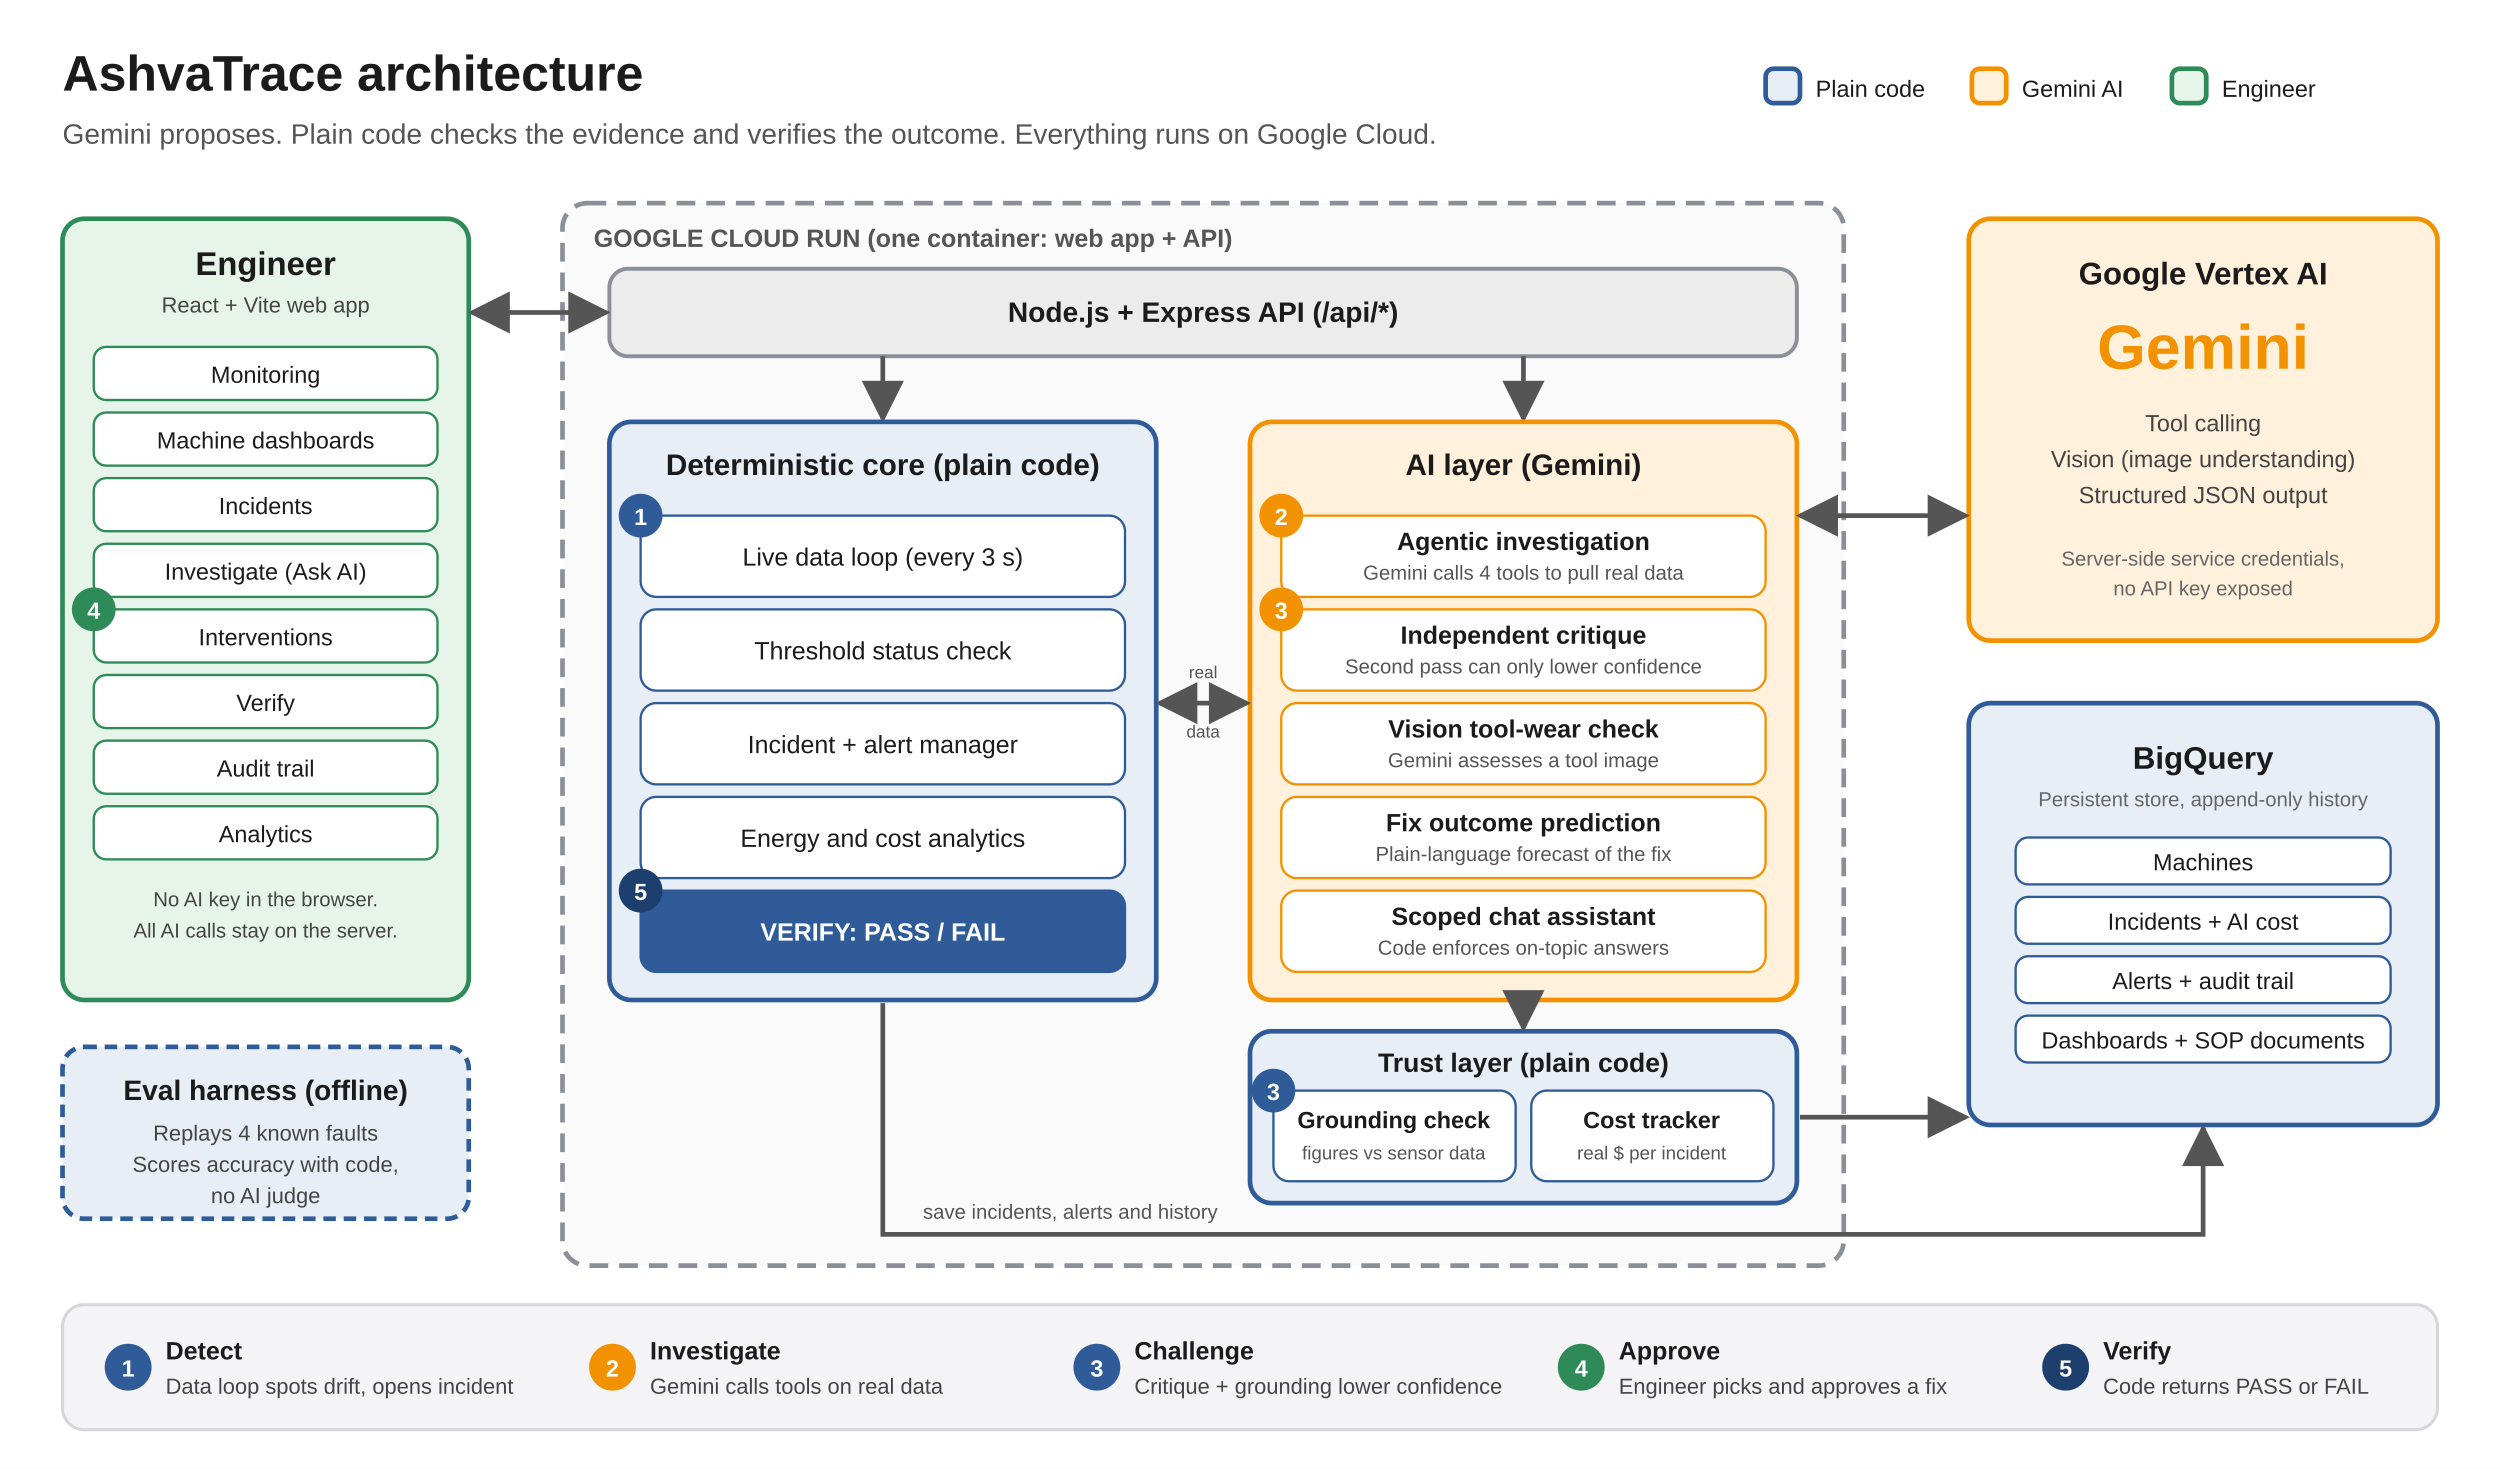
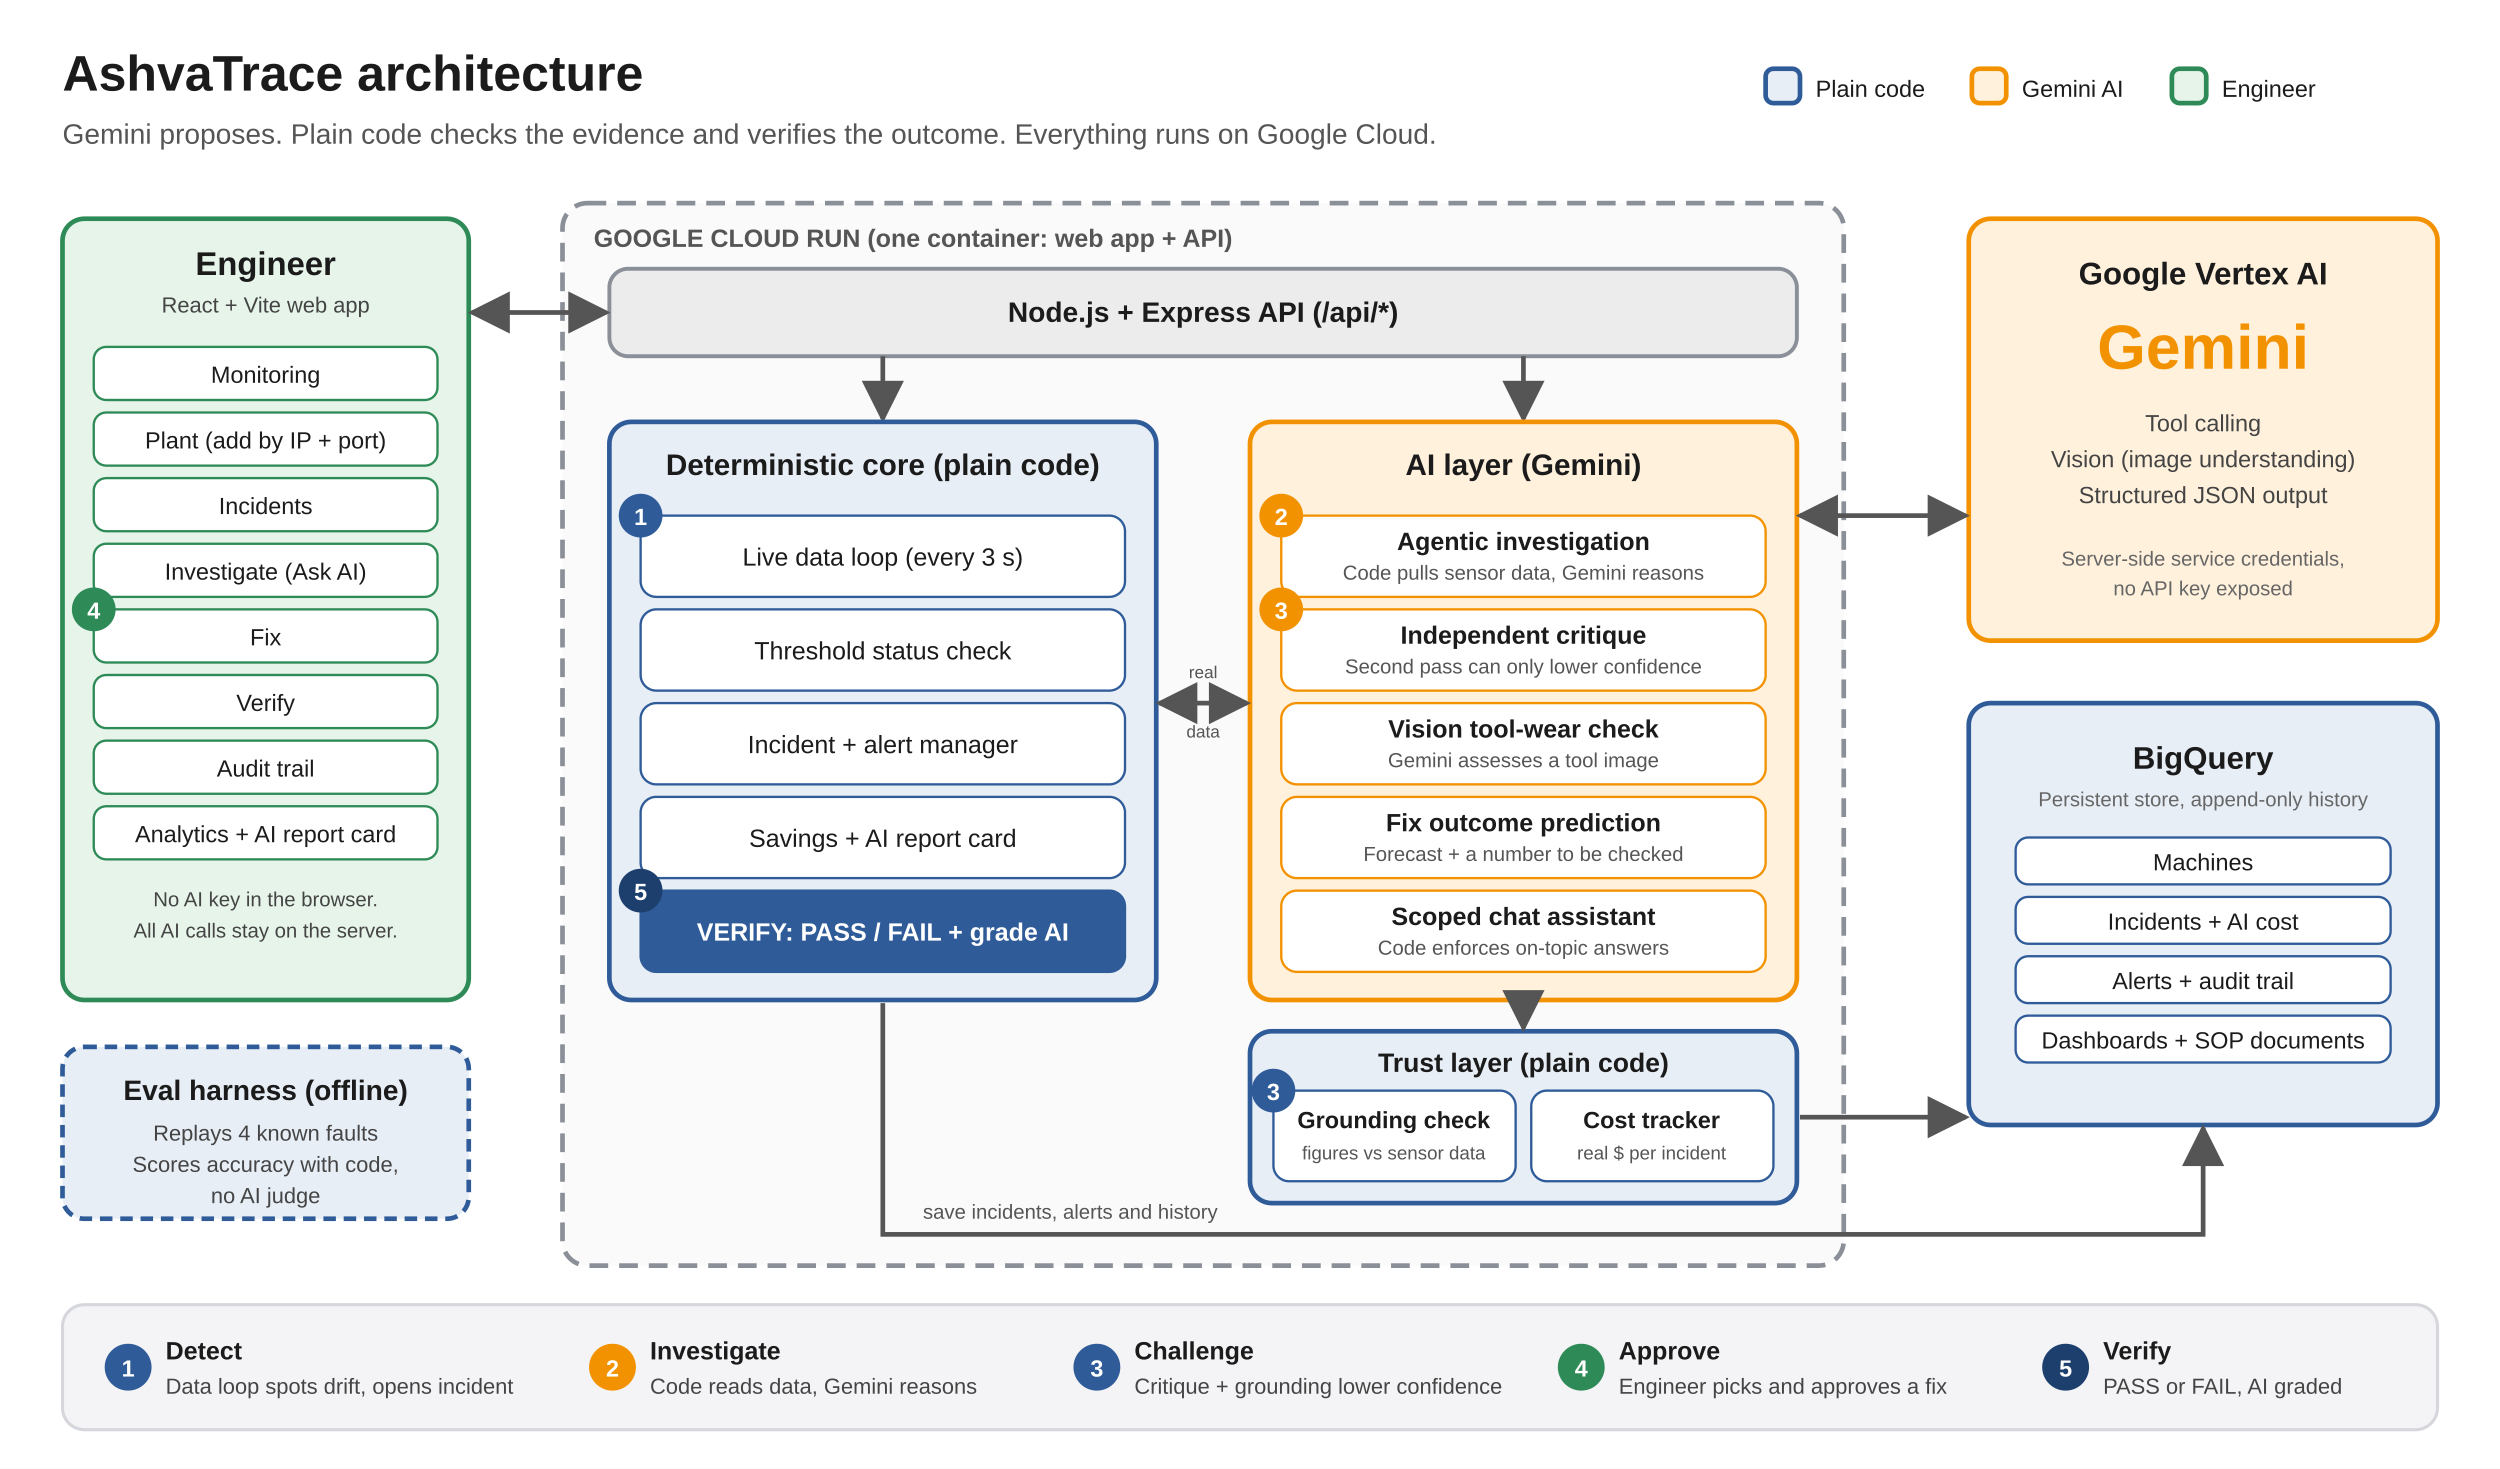
<svg xmlns="http://www.w3.org/2000/svg" width="1600" height="940" viewBox="0 0 1600 940" font-family="'Segoe UI', Arial, sans-serif">
  <defs>
    <marker id="arr" viewBox="0 0 10 10" refX="9" refY="5" markerWidth="9" markerHeight="9" orient="auto-start-reverse">
      <path d="M0,0 L10,5 L0,10 z" fill="#555" />
    </marker>
  </defs>
  <rect width="1600" height="940" fill="#FFFFFF" />
  <text x="40" y="58" font-size="32" font-weight="700" fill="#1b1b1b">AshvaTrace architecture</text>
  <text x="40" y="92" font-size="18" fill="#555">Gemini proposes. Plain code checks the evidence and verifies the outcome. Everything runs on Google Cloud.</text>
  <rect x="40" y="140" width="260" height="500" rx="14" fill="#E6F4EA" stroke="#2E8B57" stroke-width="3" />
  <text x="170" y="176" font-size="21" font-weight="700" fill="#1b1b1b" text-anchor="middle">Engineer</text>
  <text x="170" y="200" font-size="14" fill="#444" text-anchor="middle">React + Vite web app</text>
  <g font-size="15" fill="#1b1b1b" text-anchor="middle">
    <rect x="60" y="222" width="220" height="34" rx="8" fill="#fff" stroke="#2E8B57" stroke-width="1.5" />
    <text x="170" y="245">Monitoring</text>
    <rect x="60" y="264" width="220" height="34" rx="8" fill="#fff" stroke="#2E8B57" stroke-width="1.5" />
-     <text x="170" y="287">Machine dashboards</text>
+     <text x="170" y="287">Plant (add by IP + port)</text>
    <rect x="60" y="306" width="220" height="34" rx="8" fill="#fff" stroke="#2E8B57" stroke-width="1.5" />
    <text x="170" y="329">Incidents</text>
    <rect x="60" y="348" width="220" height="34" rx="8" fill="#fff" stroke="#2E8B57" stroke-width="1.5" />
    <text x="170" y="371">Investigate (Ask AI)</text>
    <rect x="60" y="390" width="220" height="34" rx="8" fill="#fff" stroke="#2E8B57" stroke-width="1.5" />
-     <text x="170" y="413">Interventions</text>
+     <text x="170" y="413">Fix</text>
    <rect x="60" y="432" width="220" height="34" rx="8" fill="#fff" stroke="#2E8B57" stroke-width="1.5" />
    <text x="170" y="455">Verify</text>
    <rect x="60" y="474" width="220" height="34" rx="8" fill="#fff" stroke="#2E8B57" stroke-width="1.5" />
    <text x="170" y="497">Audit trail</text>
    <rect x="60" y="516" width="220" height="34" rx="8" fill="#fff" stroke="#2E8B57" stroke-width="1.5" />
-     <text x="170" y="539">Analytics</text>
+     <text x="170" y="539">Analytics + AI report card</text>
  </g>
  <text x="170" y="580" font-size="13" fill="#444" text-anchor="middle">No AI key in the browser.</text>
  <text x="170" y="600" font-size="13" fill="#444" text-anchor="middle">All AI calls stay on the server.</text>
  <circle cx="60" cy="390" r="14" fill="#2E8B57" />
  <text x="60" y="396" font-size="15" font-weight="700" fill="#fff" text-anchor="middle">4</text>
  <rect x="40" y="670" width="260" height="110" rx="14" fill="#E8EEF6" stroke="#2F5C99" stroke-width="3" stroke-dasharray="8 5" />
  <text x="170" y="704" font-size="18" font-weight="700" fill="#1b1b1b" text-anchor="middle">Eval harness (offline)</text>
  <text x="170" y="730" font-size="14" fill="#444" text-anchor="middle">Replays 4 known faults</text>
  <text x="170" y="750" font-size="14" fill="#444" text-anchor="middle">Scores accuracy with code,</text>
  <text x="170" y="770" font-size="14" fill="#444" text-anchor="middle">no AI judge</text>
  <rect x="360" y="130" width="820" height="680" rx="16" fill="#FAFAFA" stroke="#8A8F98" stroke-width="3" stroke-dasharray="12 7" />
  <text x="380" y="158" font-size="16" font-weight="700" fill="#555">GOOGLE CLOUD RUN  (one container: web app + API)</text>
  <rect x="390" y="172" width="760" height="56" rx="12" fill="#ECECEC" stroke="#8A8F98" stroke-width="2.5" />
  <path d="M302,200 H388" stroke="#555" stroke-width="3" fill="none" marker-start="url(#arr)" marker-end="url(#arr)" />
  <text x="770" y="206" font-size="18" font-weight="700" fill="#1b1b1b" text-anchor="middle">Node.js + Express API   (/api/*)</text>
  <path d="M565,228 V268" stroke="#555" stroke-width="3" fill="none" marker-end="url(#arr)" />
  <path d="M975,228 V268" stroke="#555" stroke-width="3" fill="none" marker-end="url(#arr)" />
  <rect x="390" y="270" width="350" height="370" rx="14" fill="#E8EEF6" stroke="#2F5C99" stroke-width="3" />
  <text x="565" y="304" font-size="19" font-weight="700" fill="#1b1b1b" text-anchor="middle">Deterministic core (plain code)</text>
  <g font-size="16" fill="#1b1b1b" text-anchor="middle">
    <rect x="410" y="330" width="310" height="52" rx="10" fill="#fff" stroke="#2F5C99" stroke-width="1.5" />
    <text x="565" y="362">Live data loop (every 3 s)</text>
    <rect x="410" y="390" width="310" height="52" rx="10" fill="#fff" stroke="#2F5C99" stroke-width="1.5" />
    <text x="565" y="422">Threshold status check</text>
    <rect x="410" y="450" width="310" height="52" rx="10" fill="#fff" stroke="#2F5C99" stroke-width="1.5" />
    <text x="565" y="482">Incident + alert manager</text>
    <rect x="410" y="510" width="310" height="52" rx="10" fill="#fff" stroke="#2F5C99" stroke-width="1.5" />
-     <text x="565" y="542">Energy and cost analytics</text>
+     <text x="565" y="542">Savings + AI report card</text>
    <rect x="410" y="570" width="310" height="52" rx="10" fill="#2F5C99" stroke="#2F5C99" stroke-width="1.5" />
-     <text x="565" y="602" font-weight="700" fill="#fff">VERIFY: PASS / FAIL</text>
+     <text x="565" y="602" font-weight="700" fill="#fff">VERIFY: PASS / FAIL + grade AI</text>
  </g>
  <circle cx="410" cy="330" r="14" fill="#2F5C99" />
  <text x="410" y="336" font-size="15" font-weight="700" fill="#fff" text-anchor="middle">1</text>
  <circle cx="410" cy="570" r="14" fill="#1d3f6e" />
  <text x="410" y="576" font-size="15" font-weight="700" fill="#fff" text-anchor="middle">5</text>
  <rect x="800" y="270" width="350" height="370" rx="14" fill="#FFF1DC" stroke="#F39200" stroke-width="3" />
  <text x="975" y="304" font-size="19" font-weight="700" fill="#1b1b1b" text-anchor="middle">AI layer (Gemini)</text>
  <g text-anchor="middle" fill="#1b1b1b">
    <rect x="820" y="330" width="310" height="52" rx="10" fill="#fff" stroke="#F39200" stroke-width="1.5" />
    <text x="975" y="352" font-size="16" font-weight="700">Agentic investigation</text>
-     <text x="975" y="371" font-size="13" fill="#555">Gemini calls 4 tools to pull real data</text>
+     <text x="975" y="371" font-size="13" fill="#555">Code pulls sensor data, Gemini reasons</text>
    <rect x="820" y="390" width="310" height="52" rx="10" fill="#fff" stroke="#F39200" stroke-width="1.5" />
    <text x="975" y="412" font-size="16" font-weight="700">Independent critique</text>
    <text x="975" y="431" font-size="13" fill="#555">Second pass can only lower confidence</text>
    <rect x="820" y="450" width="310" height="52" rx="10" fill="#fff" stroke="#F39200" stroke-width="1.5" />
    <text x="975" y="472" font-size="16" font-weight="700">Vision tool-wear check</text>
    <text x="975" y="491" font-size="13" fill="#555">Gemini assesses a tool image</text>
    <rect x="820" y="510" width="310" height="52" rx="10" fill="#fff" stroke="#F39200" stroke-width="1.5" />
    <text x="975" y="532" font-size="16" font-weight="700">Fix outcome prediction</text>
-     <text x="975" y="551" font-size="13" fill="#555">Plain-language forecast of the fix</text>
+     <text x="975" y="551" font-size="13" fill="#555">Forecast + a number to be checked</text>
    <rect x="820" y="570" width="310" height="52" rx="10" fill="#fff" stroke="#F39200" stroke-width="1.5" />
    <text x="975" y="592" font-size="16" font-weight="700">Scoped chat assistant</text>
    <text x="975" y="611" font-size="13" fill="#555">Code enforces on-topic answers</text>
  </g>
  <circle cx="820" cy="330" r="14" fill="#F39200" />
  <text x="820" y="336" font-size="15" font-weight="700" fill="#fff" text-anchor="middle">2</text>
  <circle cx="820" cy="390" r="14" fill="#F39200" />
  <text x="820" y="396" font-size="15" font-weight="700" fill="#fff" text-anchor="middle">3</text>
  <path d="M742,450 H798" stroke="#555" stroke-width="3" fill="none" marker-start="url(#arr)" marker-end="url(#arr)" />
  <text x="770" y="434" font-size="11" fill="#555" text-anchor="middle">real</text>
  <text x="770" y="472" font-size="11" fill="#555" text-anchor="middle">data</text>
  <rect x="800" y="660" width="350" height="110" rx="14" fill="#E8EEF6" stroke="#2F5C99" stroke-width="3" />
  <text x="975" y="686" font-size="17" font-weight="700" fill="#1b1b1b" text-anchor="middle">Trust layer (plain code)</text>
  <g text-anchor="middle" fill="#1b1b1b">
    <rect x="815" y="698" width="155" height="58" rx="10" fill="#fff" stroke="#2F5C99" stroke-width="1.5" />
    <text x="892" y="722" font-size="15" font-weight="700">Grounding check</text>
    <text x="892" y="742" font-size="12" fill="#555">figures vs sensor data</text>
    <rect x="980" y="698" width="155" height="58" rx="10" fill="#fff" stroke="#2F5C99" stroke-width="1.5" />
    <text x="1057" y="722" font-size="15" font-weight="700">Cost tracker</text>
    <text x="1057" y="742" font-size="12" fill="#555">real $ per incident</text>
  </g>
  <circle cx="815" cy="698" r="14" fill="#2F5C99" />
  <text x="815" y="704" font-size="15" font-weight="700" fill="#fff" text-anchor="middle">3</text>
  <path d="M975,642 V658" stroke="#555" stroke-width="3" fill="none" marker-end="url(#arr)" />
  <rect x="1260" y="140" width="300" height="270" rx="14" fill="#FFF1DC" stroke="#F39200" stroke-width="3" />
  <text x="1410" y="182" font-size="20" font-weight="700" fill="#1b1b1b" text-anchor="middle">Google Vertex AI</text>
  <text x="1410" y="236" font-size="40" font-weight="700" fill="#F39200" text-anchor="middle">Gemini</text>
  <text x="1410" y="276" font-size="15" fill="#444" text-anchor="middle">Tool calling</text>
  <text x="1410" y="299" font-size="15" fill="#444" text-anchor="middle">Vision (image understanding)</text>
  <text x="1410" y="322" font-size="15" fill="#444" text-anchor="middle">Structured JSON output</text>
  <text x="1410" y="362" font-size="13" fill="#666" text-anchor="middle">Server-side service credentials,</text>
  <text x="1410" y="381" font-size="13" fill="#666" text-anchor="middle">no API key exposed</text>
  <path d="M1152,330 H1258" stroke="#555" stroke-width="3" fill="none" marker-start="url(#arr)" marker-end="url(#arr)" />
  <rect x="1260" y="450" width="300" height="270" rx="14" fill="#E8EEF6" stroke="#2F5C99" stroke-width="3" />
  <text x="1410" y="492" font-size="20" font-weight="700" fill="#1b1b1b" text-anchor="middle">BigQuery</text>
  <text x="1410" y="516" font-size="13" fill="#666" text-anchor="middle">Persistent store, append-only history</text>
  <g font-size="15" fill="#1b1b1b" text-anchor="middle">
    <rect x="1290" y="536" width="240" height="30" rx="8" fill="#fff" stroke="#2F5C99" stroke-width="1.5" />
    <text x="1410" y="557">Machines</text>
    <rect x="1290" y="574" width="240" height="30" rx="8" fill="#fff" stroke="#2F5C99" stroke-width="1.5" />
    <text x="1410" y="595">Incidents + AI cost</text>
    <rect x="1290" y="612" width="240" height="30" rx="8" fill="#fff" stroke="#2F5C99" stroke-width="1.5" />
    <text x="1410" y="633">Alerts + audit trail</text>
    <rect x="1290" y="650" width="240" height="30" rx="8" fill="#fff" stroke="#2F5C99" stroke-width="1.5" />
    <text x="1410" y="671">Dashboards + SOP documents</text>
  </g>
  <path d="M1152,715 H1258" stroke="#555" stroke-width="3" fill="none" marker-end="url(#arr)" />
  <path d="M565,642 V790 H1410 V722" stroke="#555" stroke-width="3" fill="none" marker-end="url(#arr)" />
  <text x="685" y="780" font-size="13" fill="#555" text-anchor="middle">save incidents, alerts and history</text>
  <g font-size="15" fill="#1b1b1b">
    <rect x="1130" y="44" width="22" height="22" rx="5" fill="#E8EEF6" stroke="#2F5C99" stroke-width="3" />
    <text x="1162" y="62">Plain code</text>
    <rect x="1262" y="44" width="22" height="22" rx="5" fill="#FFF1DC" stroke="#F39200" stroke-width="3" />
    <text x="1294" y="62">Gemini AI</text>
    <rect x="1390" y="44" width="22" height="22" rx="5" fill="#E6F4EA" stroke="#2E8B57" stroke-width="3" />
    <text x="1422" y="62">Engineer</text>
  </g>
  <rect x="40" y="835" width="1520" height="80" rx="14" fill="#F4F4F6" stroke="#D5D7DC" stroke-width="2" />
  <g font-size="14" fill="#444">
    <circle cx="82" cy="875" r="15" fill="#2F5C99" />
    <text x="82" y="881" font-size="15" font-weight="700" fill="#fff" text-anchor="middle">1</text>
    <text x="106" y="870" font-weight="700" fill="#1b1b1b" font-size="16">Detect</text>
    <text x="106" y="892">Data loop spots drift, opens incident</text>
    <circle cx="392" cy="875" r="15" fill="#F39200" />
    <text x="392" y="881" font-size="15" font-weight="700" fill="#fff" text-anchor="middle">2</text>
    <text x="416" y="870" font-weight="700" fill="#1b1b1b" font-size="16">Investigate</text>
-     <text x="416" y="892">Gemini calls tools on real data</text>
+     <text x="416" y="892">Code reads data, Gemini reasons</text>
    <circle cx="702" cy="875" r="15" fill="#2F5C99" />
    <text x="702" y="881" font-size="15" font-weight="700" fill="#fff" text-anchor="middle">3</text>
    <text x="726" y="870" font-weight="700" fill="#1b1b1b" font-size="16">Challenge</text>
    <text x="726" y="892">Critique + grounding lower confidence</text>
    <circle cx="1012" cy="875" r="15" fill="#2E8B57" />
    <text x="1012" y="881" font-size="15" font-weight="700" fill="#fff" text-anchor="middle">4</text>
    <text x="1036" y="870" font-weight="700" fill="#1b1b1b" font-size="16">Approve</text>
    <text x="1036" y="892">Engineer picks and approves a fix</text>
    <circle cx="1322" cy="875" r="15" fill="#1d3f6e" />
    <text x="1322" y="881" font-size="15" font-weight="700" fill="#fff" text-anchor="middle">5</text>
    <text x="1346" y="870" font-weight="700" fill="#1b1b1b" font-size="16">Verify</text>
-     <text x="1346" y="892">Code returns PASS or FAIL</text>
+     <text x="1346" y="892">PASS or FAIL, AI graded</text>
  </g>
</svg>
